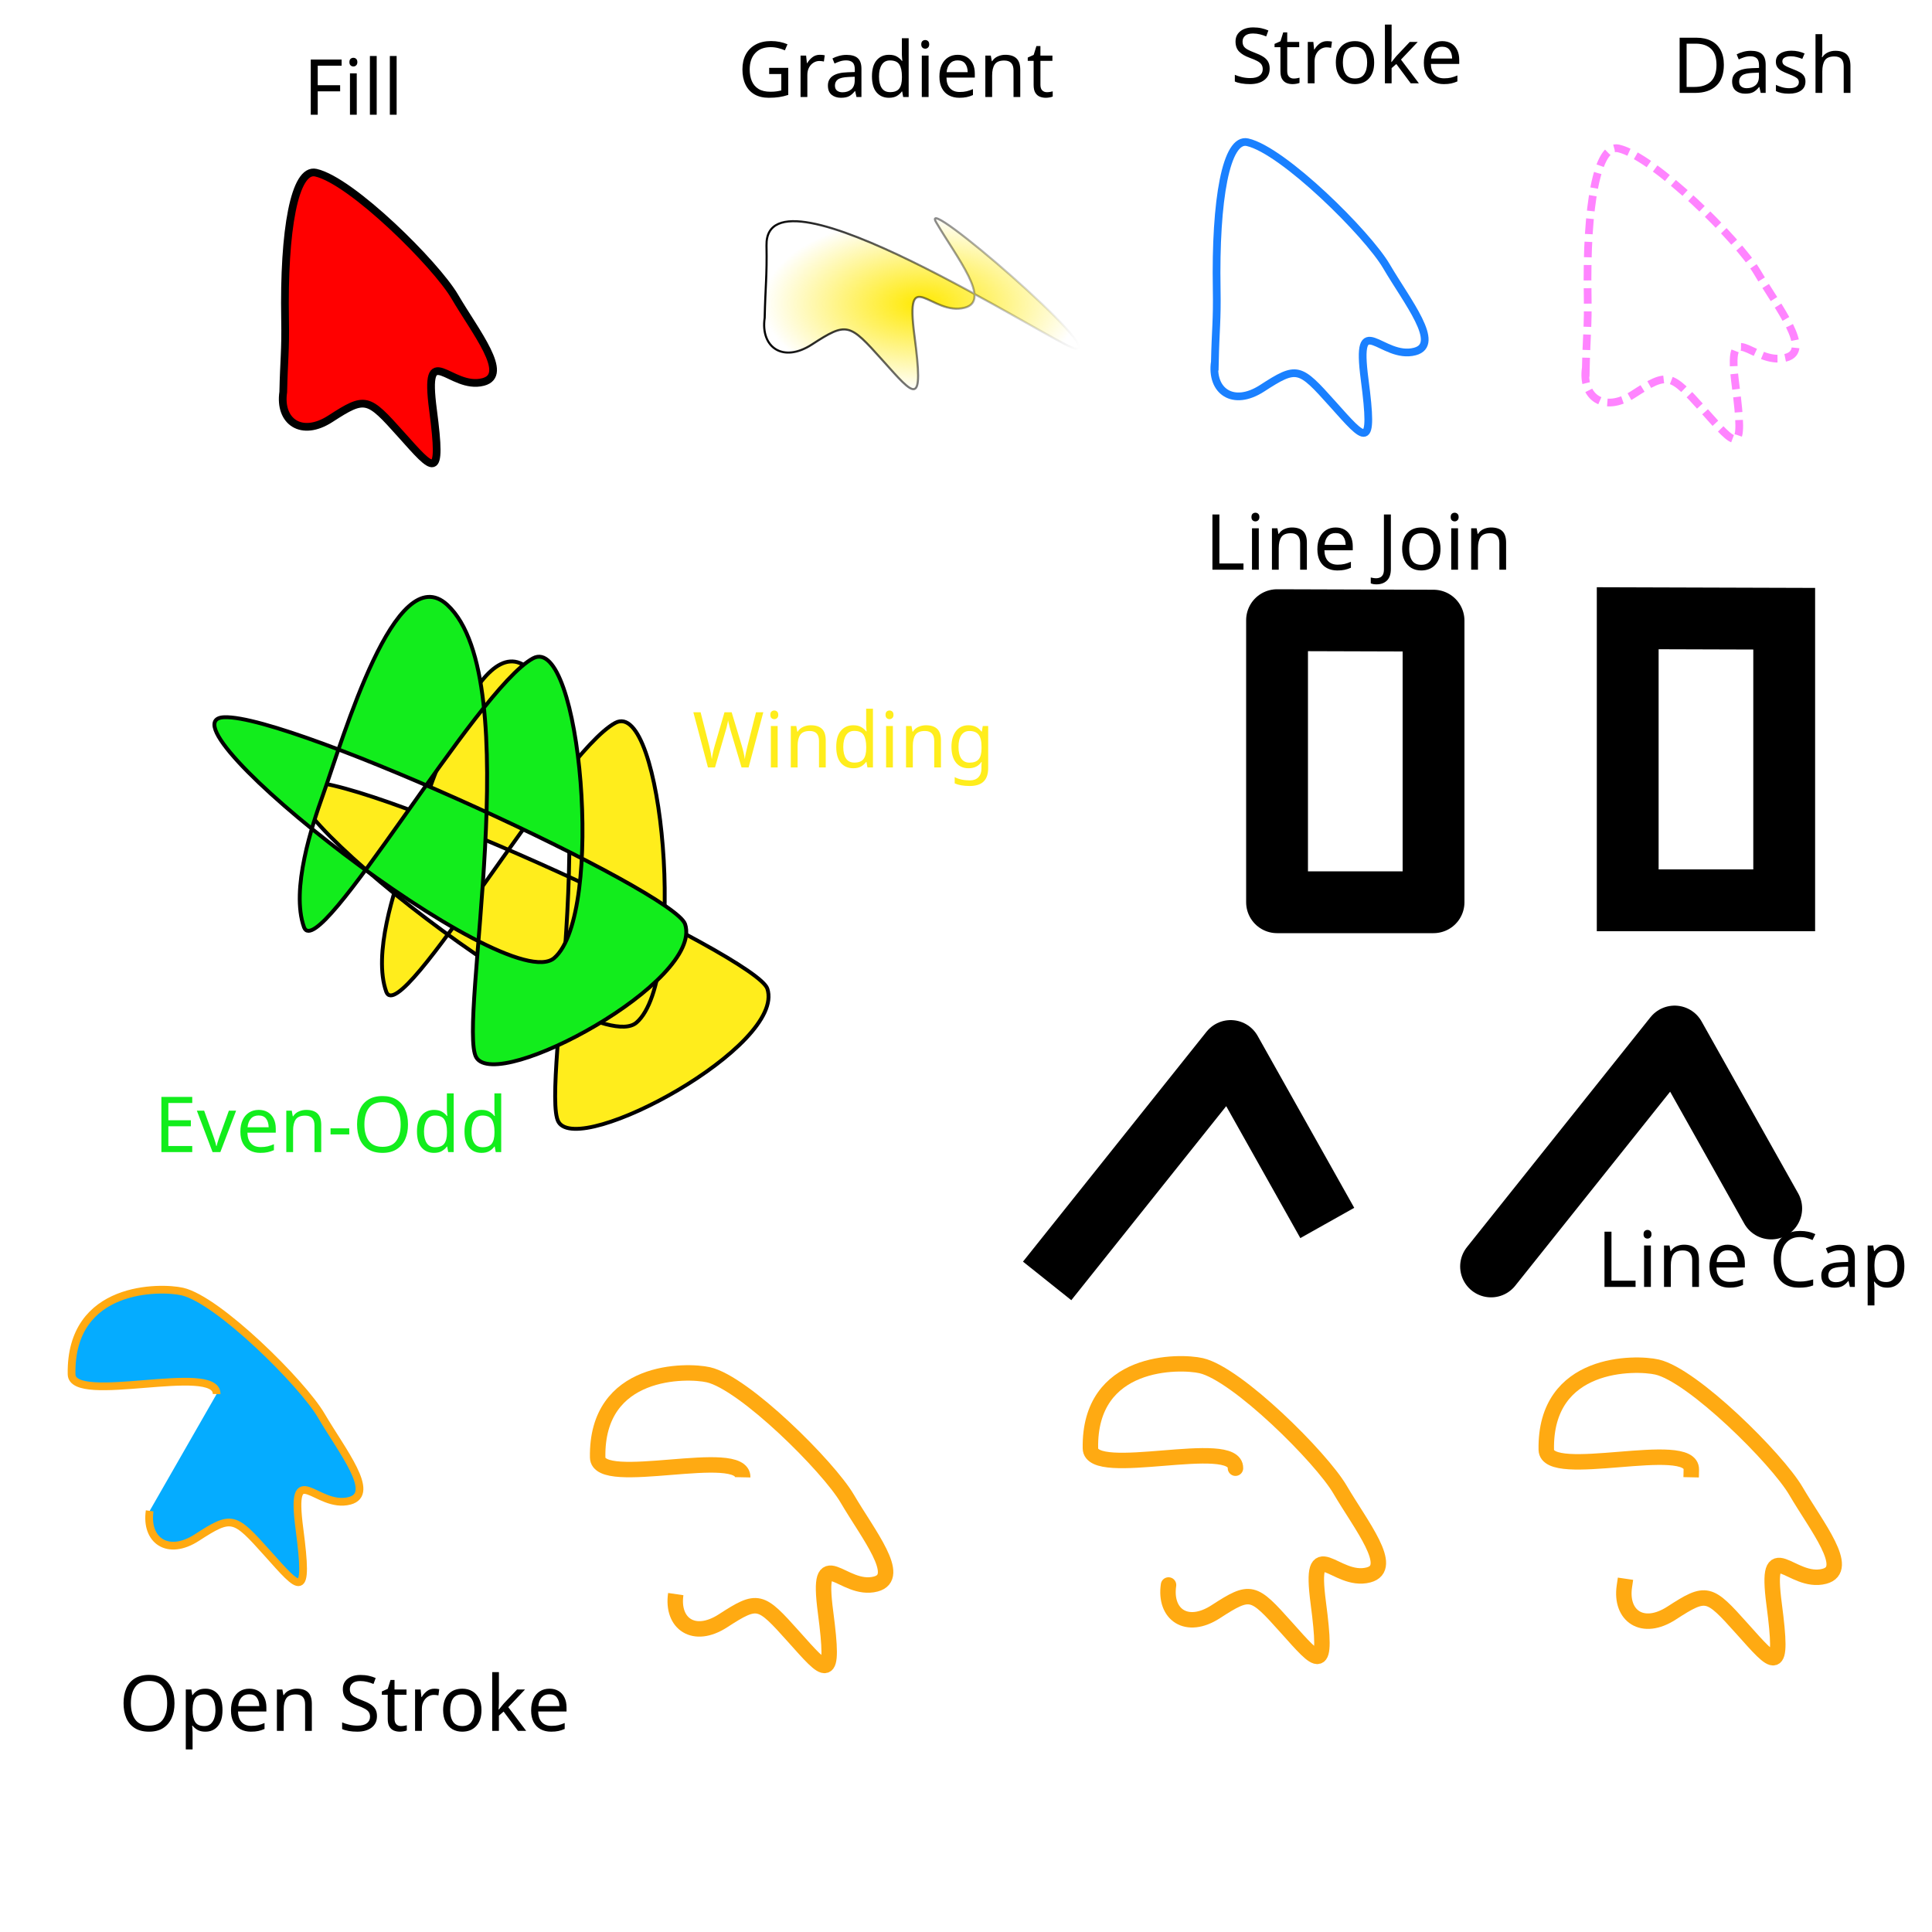
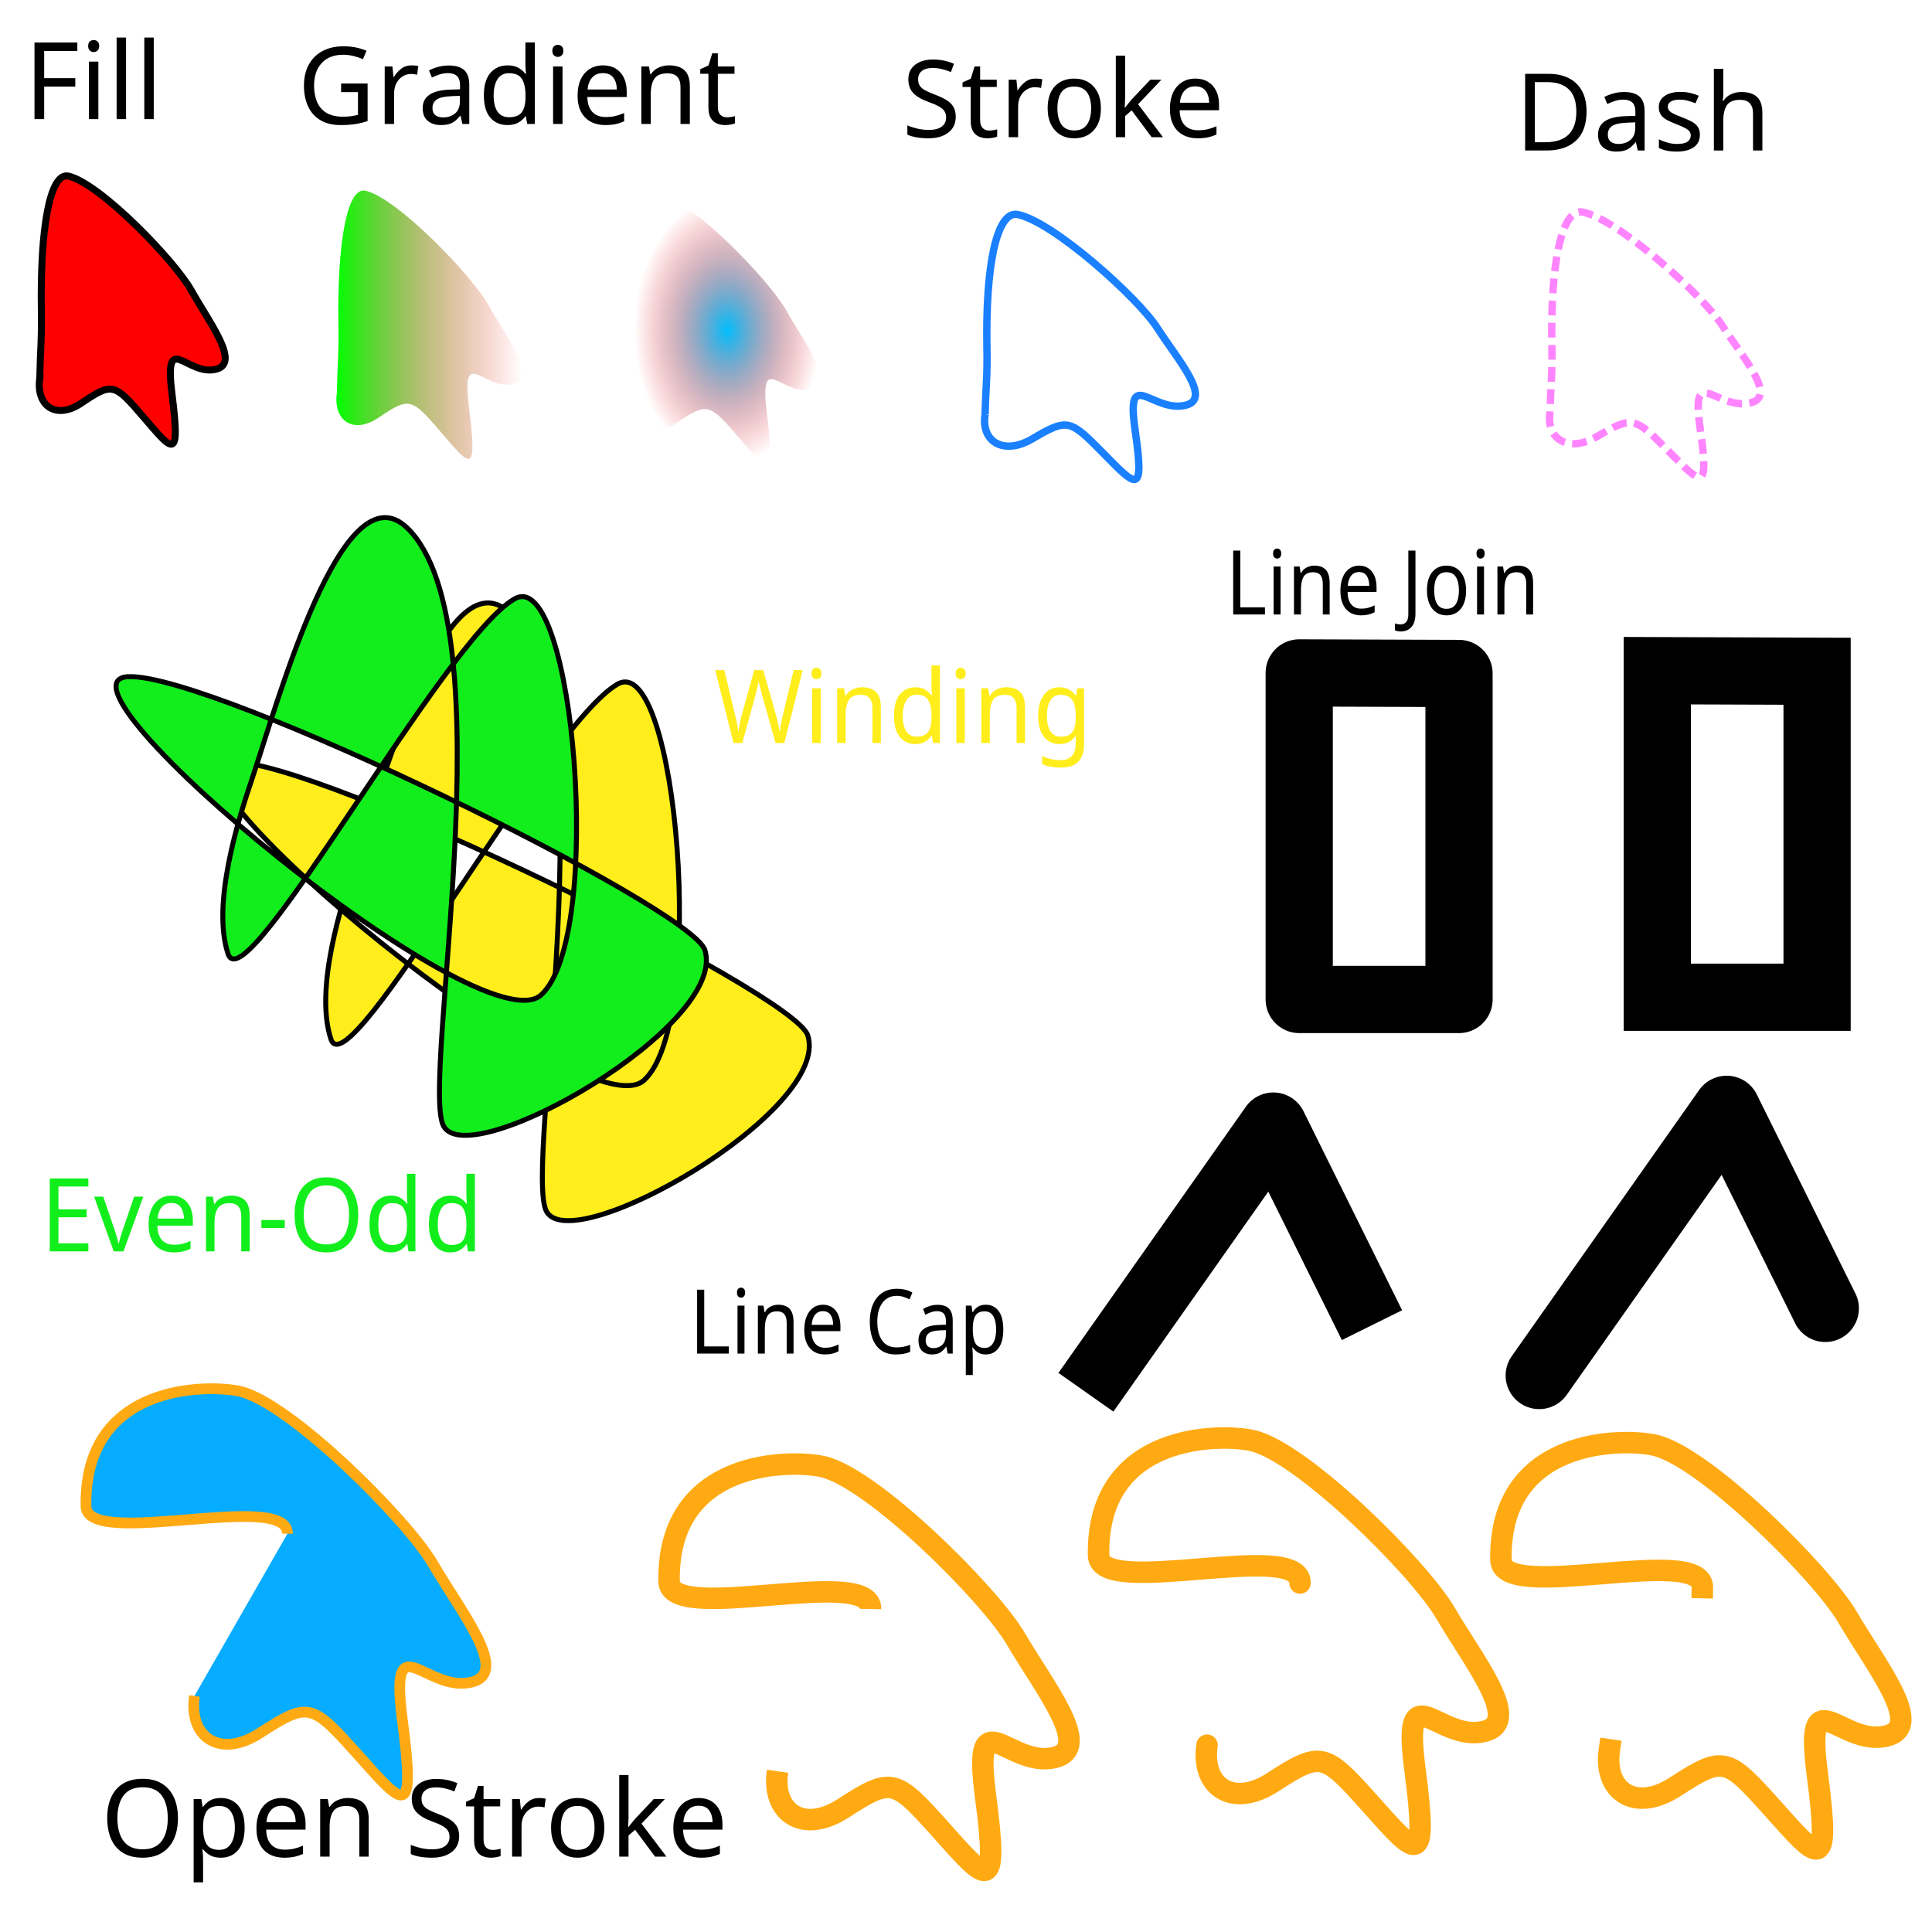
- <svg xmlns="http://www.w3.org/2000/svg" xmlns:xlink="http://www.w3.org/1999/xlink" width="1000" height="1000" id="svg2" version="1.1">
+ <svg xmlns="http://www.w3.org/2000/svg" xmlns:xlink="http://www.w3.org/1999/xlink" width="720" height="720" id="svg2" version="1.1">
  <defs id="defs4">
-     <linearGradient id="linearGradient916">
-       <stop style="stop-color:#ffe900;stop-opacity:1;" offset="0" id="stop912" />
-       <stop style="stop-color:#ffe900;stop-opacity:0;" offset="1" id="stop914" />
+     <linearGradient id="linearGradient7798">
+       <stop style="stop-color:#00bfff;stop-opacity:1;" offset="0" id="stop7794" />
+       <stop style="stop-color:#ff0000;stop-opacity:0;" offset="1" id="stop7796" />
    </linearGradient>
-     <linearGradient id="linearGradient858">
-       <stop style="stop-color:#000000;stop-opacity:1;" offset="0" id="stop854" />
-       <stop style="stop-color:#000000;stop-opacity:0;" offset="1" id="stop856" />
+     <linearGradient id="linearGradient7752">
+       <stop style="stop-color:#00ff00;stop-opacity:1;" offset="0" id="stop7748" />
+       <stop style="stop-color:#ff0000;stop-opacity:0;" offset="1" id="stop7750" />
    </linearGradient>
-     <linearGradient xlink:href="#linearGradient858" id="linearGradient860" x1="662.009" y1="340.071" x2="826.101" y2="340.071" gradientUnits="userSpaceOnUse" gradientTransform="translate(-267.0294,-182.8772)" />
-     <radialGradient xlink:href="#linearGradient916" id="radialGradient918" cx="744.055" cy="340.071" fx="744.055" fy="340.071" r="82.046" gradientTransform="matrix(1,0,0,0.5457541,-267.0294,-28.40112)" gradientUnits="userSpaceOnUse" />
+     <linearGradient xlink:href="#linearGradient7752" id="linearGradient7754" x1="125.352" y1="120.993" x2="194.645" y2="120.993" gradientUnits="userSpaceOnUse" />
+     <radialGradient xlink:href="#linearGradient7798" id="radialGradient7792" cx="271" cy="123" fx="271" fy="123" r="34.646" gradientTransform="matrix(1,0,0,1.443265,0,-54.52157)" gradientUnits="userSpaceOnUse" />
  </defs>
-   <g id="layer1" transform="translate(0,0)">
-     <path style="mix-blend-mode:normal;fill:#ffed1c;fill-opacity:1;fill-rule:nonzero;stroke:#000000;stroke-width:2;stroke-linecap:butt;stroke-linejoin:miter;stroke-miterlimit:4;stroke-dasharray:none;stroke-opacity:1" d="m 199.965,513.439 c 7.649,19.213 89.029,-123.318 118.487,-139.267 24.564,-13.3 37.422,132.32 10.979,155.118 -24.569,21.182 -208.725,-123.274 -170.74,-124.638 35.357,-1.269 232.97,90.197 238.491,107.11 9.655,29.575 -97.093,87.397 -108.081,68.981 -9.858,-16.522 26.972,-195.346 -14.978,-234.218 -26.903,-24.929 -53.888,68.94 -64.377,98.328 -5.45,15.27 -16.86,48.956 -9.781,68.585 z" id="path2985-4-1-8" />
-     <path style="mix-blend-mode:normal;fill:#12ed1c;fill-opacity:1;fill-rule:evenodd;stroke:#000000;stroke-width:2;stroke-linecap:butt;stroke-linejoin:miter;stroke-miterlimit:4;stroke-dasharray:none;stroke-opacity:1" d="m 157.39,480.021 c 7.649,19.213 89.029,-123.318 118.487,-139.267 24.564,-13.3 37.422,132.32 10.979,155.118 -24.569,21.182 -208.725,-123.274 -170.74,-124.638 35.357,-1.269 232.97,90.197 238.491,107.11 9.655,29.575 -97.093,87.397 -108.081,68.981 -9.858,-16.522 26.972,-195.346 -14.978,-234.218 -26.903,-24.929 -53.888,68.94 -64.377,98.328 -5.45,15.27 -16.86,48.956 -9.781,68.585 z" id="path2985-4-1" />
-     <path style="fill:#ff0000;fill-opacity:1;stroke:#000000;stroke-width:4;stroke-linecap:butt;stroke-linejoin:miter;stroke-miterlimit:4;stroke-dasharray:none;stroke-opacity:1" d="m 146.612,202.906 c -2.25,15.324 9.451,23.534 24.441,13.822 18.193,-11.787 19.342,-11.054 36.435,8.04 17.093,19.094 21.591,25.124 16.643,-12.562 -4.948,-37.685 8.8,-9.983 26.006,-14.512 13.897,-3.659 -3.901,-25.653 -14.742,-44.156 -9.782,-16.694 -53.351,-59.96 -71.9,-64.158 -11.023,-2.495 -16.765,29.696 -15.94,76.054 0.288,16.211 -0.597,21.025 -0.942,37.473 z" id="path2985-4-1-2" />
-     <path style="fill:url(#radialGradient918);fill-opacity:1;stroke:url(#linearGradient860);stroke-width:1.09px;stroke-linecap:butt;stroke-linejoin:miter;stroke-opacity:1" d="m 395.801,164.479 c -2.25,15.324 9.451,23.534 24.441,13.822 18.193,-11.787 19.342,-11.054 36.435,8.04 17.093,19.094 21.591,25.124 16.643,-12.562 -4.948,-37.685 8.8,-9.983 26.006,-14.512 13.897,-3.659 -3.901,-25.653 -14.742,-44.156 -9.782,-16.694 90.191,69.44 71.643,65.242 -11.023,-2.495 -160.308,-99.705 -159.483,-53.346 0.288,16.211 -0.597,21.025 -0.942,37.473 z" id="path2985-4-1-2-2" />
-     <path style="fill:none;fill-opacity:1;stroke:#1a80ff;stroke-width:4;stroke-linecap:butt;stroke-linejoin:miter;stroke-miterlimit:4;stroke-dasharray:none;stroke-opacity:1" d="m 628.817,187.149 c -2.25,15.324 9.451,23.534 24.441,13.822 18.193,-11.787 19.342,-11.054 36.435,8.04 17.093,19.094 21.591,25.124 16.643,-12.562 -4.948,-37.685 8.8,-9.983 26.006,-14.512 13.897,-3.659 -3.901,-25.653 -14.742,-44.156 -9.782,-16.694 -53.351,-59.96 -71.9,-64.158 -11.023,-2.495 -16.765,29.696 -15.94,76.054 0.288,16.211 -0.597,21.025 -0.942,37.473 z" id="path2985-4-1-2-3" />
-     <path style="fill:#05acff;fill-opacity:1;stroke:#ffaa12;stroke-width:4;stroke-linecap:butt;stroke-linejoin:round;stroke-miterlimit:4;stroke-dasharray:none;stroke-opacity:1" d="m 77.47,782.023 c -2.25,15.324 9.451,23.534 24.441,13.822 18.193,-11.787 19.342,-11.054 36.435,8.04 17.093,19.094 21.591,25.124 16.643,-12.562 -4.948,-37.685 8.8,-9.983 26.006,-14.512 13.897,-3.659 -3.901,-25.653 -14.742,-44.156 -9.782,-16.694 -53.351,-59.96 -71.9,-64.158 -11.023,-2.495 -58.131,-3.538 -57.306,42.82 0.288,16.211 75.417,-6.199 75.072,10.249" id="path2985-4-1-2-3-9" />
-     <path style="fill:none;fill-opacity:1;stroke:#ffaa12;stroke-width:8;stroke-linecap:butt;stroke-linejoin:round;stroke-miterlimit:4;stroke-dasharray:none;stroke-opacity:1;paint-order:stroke fill markers" d="m 349.775,825.101 c -2.25,15.324 9.451,23.534 24.441,13.822 18.193,-11.787 19.342,-11.054 36.435,8.04 17.093,19.094 21.591,25.124 16.643,-12.562 -4.948,-37.685 8.8,-9.983 26.006,-14.512 13.897,-3.659 -3.901,-25.653 -14.742,-44.156 -9.782,-16.694 -53.351,-59.96 -71.9,-64.158 -11.023,-2.495 -58.131,-3.538 -57.306,42.82 0.288,16.211 75.417,-6.199 75.072,10.249" id="path2985-4-1-2-3-9-1-3" />
-     <path style="fill:none;fill-opacity:1;stroke:#ffaa12;stroke-width:8;stroke-linecap:round;stroke-linejoin:round;stroke-miterlimit:4;stroke-dasharray:none;stroke-opacity:1;paint-order:stroke fill markers" d="m 604.826,820.39 c -2.25,15.324 9.451,23.534 24.441,13.822 18.193,-11.787 19.342,-11.054 36.435,8.04 17.093,19.094 21.591,25.124 16.643,-12.562 -4.948,-37.685 8.8,-9.983 26.006,-14.512 13.897,-3.659 -3.901,-25.653 -14.742,-44.156 -9.782,-16.694 -53.351,-59.96 -71.9,-64.158 -11.023,-2.495 -58.131,-3.538 -57.306,42.82 0.288,16.211 75.417,-6.199 75.072,10.249" id="path2985-4-1-2-3-9-1-4" />
-     <path style="fill:none;fill-opacity:1;stroke:#ffaa12;stroke-width:8;stroke-linecap:square;stroke-linejoin:round;stroke-miterlimit:4;stroke-dasharray:none;stroke-opacity:1;paint-order:stroke fill markers" d="m 840.775,821.101 c -2.25,15.324 9.451,23.534 24.441,13.822 18.193,-11.787 19.342,-11.054 36.435,8.04 17.093,19.094 21.591,25.124 16.643,-12.562 -4.948,-37.685 8.8,-9.983 26.006,-14.512 13.897,-3.659 -3.901,-25.653 -14.742,-44.156 -9.782,-16.694 -53.351,-59.96 -71.9,-64.158 -11.023,-2.495 -58.131,-3.538 -57.306,42.82 0.288,16.211 75.417,-6.199 75.072,10.249" id="path2985-4-1-2-3-9-1-2" />
-     <path style="fill:none;stroke:#000000;stroke-width:32;stroke-linecap:round;stroke-linejoin:round;stroke-miterlimit:4;stroke-dasharray:none;stroke-opacity:1" d="m 661,321 v 146 h 81 V 321.25 Z" id="path851" />
-     <path style="fill:none;stroke:#000000;stroke-width:32;stroke-linecap:round;stroke-linejoin:miter;stroke-miterlimit:4;stroke-dasharray:none;stroke-opacity:1" d="m 842.5,320 v 146 h 81 v -145.75 z" id="path851-6" />
-     <path style="fill:none;stroke:#000000;stroke-width:32;stroke-linecap:butt;stroke-linejoin:round;stroke-miterlimit:4;stroke-dasharray:none;stroke-opacity:1" d="m 542,663 95,-119 50,89" id="path888" />
-     <path style="fill:none;stroke:#000000;stroke-width:32;stroke-linecap:round;stroke-linejoin:round;stroke-miterlimit:4;stroke-dasharray:none;stroke-opacity:1" d="m 771.777,655.508 95,-119 50,89" id="path888-3" />
-     <path style="fill:none;fill-opacity:1;stroke:#ff84ff;stroke-width:4;stroke-linecap:butt;stroke-linejoin:miter;stroke-miterlimit:4;stroke-dasharray:8, 4;stroke-opacity:1;stroke-dashoffset:0" d="m 820.827,190.349 c -2.25,15.324 9.451,23.534 24.441,13.822 18.193,-11.787 19.342,-11.054 36.435,8.04 17.093,19.094 21.591,25.124 16.643,-12.562 -4.948,-37.685 8.8,-9.983 26.006,-14.512 13.897,-3.659 -3.901,-25.653 -14.742,-44.156 -9.782,-16.694 -53.351,-59.96 -71.9,-64.158 -11.023,-2.495 -16.765,29.696 -15.94,76.054 0.288,16.211 -0.597,21.025 -0.942,37.473 z" id="path2985-4-1-2-3-93" />
-     <text xml:space="preserve" style="font-style:normal;font-weight:normal;font-size:40px;line-height:1.25;font-family:sans-serif;fill:#000000;fill-opacity:1;stroke:none" x="156.978" y="59.397" id="text854">
-       <tspan id="tspan852" x="156.978" y="59.397">Fill</tspan>
+   <g id="layer1">
+     <path style="mix-blend-mode:normal;fill:#ffed1c;fill-opacity:1;fill-rule:nonzero;stroke:#000000;stroke-width:1.852;stroke-linecap:butt;stroke-linejoin:miter;stroke-miterlimit:4;stroke-dasharray:none;stroke-opacity:1" d="m 123.411,387.484 c 6.89,18.282 80.191,-117.344 106.725,-132.52 22.126,-12.655 33.707,125.91 9.889,147.603 C 217.895,422.723 52.019,285.265 86.233,283.967 c 31.847,-1.208 209.844,85.827 214.818,101.921 8.696,28.143 -87.455,83.163 -97.352,65.639 -8.879,-15.722 24.294,-185.882 -13.491,-222.871 -24.233,-23.722 -48.539,65.6 -57.987,93.565 -4.909,14.53 -15.186,46.584 -8.81,65.263 z" id="path2985-4-1-8" />
+     <path style="mix-blend-mode:normal;fill:#12ed1c;fill-opacity:1;fill-rule:evenodd;stroke:#000000;stroke-width:1.852;stroke-linecap:butt;stroke-linejoin:miter;stroke-miterlimit:4;stroke-dasharray:none;stroke-opacity:1" d="m 85.062,355.685 c 6.89,18.282 80.191,-117.344 106.725,-132.52 22.126,-12.655 33.707,125.91 9.889,147.603 -22.13,20.156 -188.006,-117.302 -153.792,-118.6 31.847,-1.208 209.844,85.827 214.818,101.921 8.696,28.143 -87.455,83.163 -97.352,65.639 -8.879,-15.722 24.294,-185.882 -13.491,-222.871 -24.233,-23.722 -48.539,65.6 -57.987,93.565 -4.909,14.53 -15.186,46.584 -8.81,65.263 z" id="path2985-4-1" />
+     <path style="fill:#ff0000;fill-opacity:1;stroke:#000000;stroke-width:2.6;stroke-linecap:butt;stroke-linejoin:miter;stroke-miterlimit:4;stroke-dasharray:none;stroke-opacity:1" d="m 14.813,141.022 c -1.432,10.176 6.014,15.627 15.553,9.178 11.577,-7.827 12.308,-7.34 23.184,5.338 10.877,12.679 13.739,16.683 10.59,-8.341 -3.148,-25.024 5.6,-6.629 16.548,-9.637 8.843,-2.429 -2.482,-17.035 -9.381,-29.321 C 65.083,97.154 37.359,68.424 25.556,65.636 18.542,63.98 14.888,85.355 15.412,116.139 c 0.183,10.764 -0.38,13.961 -0.6,24.883 z" id="path2985-4-1-2" />
+     <path style="fill:url(#linearGradient7754);fill-opacity:1;stroke:#000000;stroke-width:0;stroke-linecap:butt;stroke-linejoin:miter;stroke-miterlimit:4;stroke-dasharray:none;stroke-opacity:1" d="m 125.529,146.464 c -1.432,10.176 6.014,15.627 15.553,9.178 11.577,-7.827 12.308,-7.34 23.184,5.338 10.877,12.679 13.739,16.683 10.59,-8.341 -3.148,-25.024 5.6,-6.629 16.548,-9.637 8.843,-2.429 -2.482,-17.035 -9.381,-29.321 -6.224,-11.085 -33.949,-39.815 -45.752,-42.603 -7.014,-1.657 -10.668,19.719 -10.143,50.502 0.183,10.764 -0.38,13.961 -0.6,24.883 z" id="path2985-4-1-2-5" />
+     <path style="fill:url(#radialGradient7792);fill-opacity:1;stroke:#000000;stroke-width:0;stroke-linecap:butt;stroke-linejoin:miter;stroke-miterlimit:4;stroke-dasharray:none;stroke-opacity:1" d="m 236.531,148.472 c -1.432,10.176 6.014,15.627 15.553,9.178 11.577,-7.827 12.308,-7.34 23.184,5.338 10.877,12.679 13.739,16.683 10.59,-8.341 -3.148,-25.024 5.6,-6.629 16.548,-9.637 8.843,-2.429 -2.482,-17.035 -9.381,-29.321 -6.224,-11.085 -33.949,-39.815 -45.752,-42.603 -7.014,-1.657 -10.668,19.719 -10.143,50.502 0.183,10.764 -0.38,13.961 -0.6,24.883 z" id="path2985-4-1-2-5-0" />
+     <path style="fill:none;fill-opacity:1;stroke:#1a80ff;stroke-width:2.752;stroke-linecap:butt;stroke-linejoin:miter;stroke-miterlimit:4;stroke-dasharray:none;stroke-opacity:1" d="m 367.122,154.448 c -1.623,10.056 6.819,15.443 17.635,9.07 13.127,-7.735 13.956,-7.254 26.289,5.276 12.333,12.53 15.579,16.486 12.009,-8.243 -3.57,-24.73 6.35,-6.551 18.764,-9.523 10.027,-2.401 -2.814,-16.834 -10.637,-28.975 -7.058,-10.954 -38.495,-39.347 -51.878,-42.101 -7.954,-1.637 -12.096,19.486 -11.502,49.908 0.208,10.637 -0.43,13.797 -0.68,24.59 z" id="path2985-4-1-2-3" />
+     <path style="fill:#05acff;fill-opacity:1;stroke:#ffaa12;stroke-width:4;stroke-linecap:butt;stroke-linejoin:round;stroke-miterlimit:4;stroke-dasharray:none;stroke-opacity:1" d="m 72.47,632.023 c -2.25,15.324 9.451,23.534 24.441,13.822 18.193,-11.787 19.342,-11.054 36.435,8.04 17.093,19.094 21.591,25.124 16.643,-12.562 -4.948,-37.685 8.8,-9.983 26.006,-14.512 13.897,-3.659 -3.901,-25.653 -14.742,-44.156 -9.782,-16.694 -53.351,-59.96 -71.9,-64.158 -11.023,-2.495 -58.131,-3.538 -57.306,42.82 0.288,16.211 75.417,-6.199 75.072,10.249" id="path2985-4-1-2-3-9" />
+     <path style="fill:none;fill-opacity:1;stroke:#ffaa12;stroke-width:8;stroke-linecap:butt;stroke-linejoin:round;stroke-miterlimit:4;stroke-dasharray:none;stroke-opacity:1;paint-order:stroke fill markers" d="m 289.775,660.101 c -2.25,15.324 9.451,23.534 24.441,13.822 18.193,-11.787 19.342,-11.054 36.435,8.04 17.093,19.094 21.591,25.124 16.643,-12.562 -4.948,-37.685 8.8,-9.983 26.006,-14.512 13.897,-3.659 -3.901,-25.653 -14.742,-44.156 -9.782,-16.694 -53.351,-59.96 -71.9,-64.158 -11.023,-2.495 -58.131,-3.538 -57.306,42.82 0.288,16.211 75.417,-6.199 75.072,10.249" id="path2985-4-1-2-3-9-1-3" />
+     <path style="fill:none;fill-opacity:1;stroke:#ffaa12;stroke-width:8;stroke-linecap:round;stroke-linejoin:round;stroke-miterlimit:4;stroke-dasharray:none;stroke-opacity:1;paint-order:stroke fill markers" d="m 449.826,650.39 c -2.25,15.324 9.451,23.534 24.441,13.822 18.193,-11.787 19.342,-11.054 36.435,8.04 17.093,19.094 21.591,25.124 16.643,-12.562 -4.948,-37.685 8.8,-9.983 26.006,-14.512 13.897,-3.659 -3.901,-25.653 -14.742,-44.156 -9.782,-16.694 -53.351,-59.96 -71.9,-64.158 -11.023,-2.495 -58.131,-3.538 -57.306,42.82 0.288,16.211 75.417,-6.199 75.072,10.249" id="path2985-4-1-2-3-9-1-4" />
+     <path style="fill:none;fill-opacity:1;stroke:#ffaa12;stroke-width:8;stroke-linecap:square;stroke-linejoin:round;stroke-miterlimit:4;stroke-dasharray:none;stroke-opacity:1;paint-order:stroke fill markers" d="m 599.775,652.101 c -2.25,15.324 9.451,23.534 24.441,13.822 18.193,-11.787 19.342,-11.054 36.435,8.04 17.093,19.094 21.591,25.124 16.643,-12.562 -4.948,-37.685 8.8,-9.983 26.006,-14.512 13.897,-3.659 -3.901,-25.653 -14.742,-44.156 -9.782,-16.694 -53.351,-59.96 -71.9,-64.158 -11.023,-2.495 -58.131,-3.538 -57.306,42.82 0.288,16.211 75.417,-6.199 75.072,10.249" id="path2985-4-1-2-3-9-1-2" />
+     <path style="fill:none;stroke:#000000;stroke-width:25.051;stroke-linecap:round;stroke-linejoin:round;stroke-miterlimit:4;stroke-dasharray:none;stroke-opacity:1" d="M 484.181,250.777 V 372.477 H 543.734 V 250.985 Z" id="path851" />
+     <path style="fill:none;stroke:#000000;stroke-width:25.051;stroke-linecap:round;stroke-linejoin:miter;stroke-miterlimit:4;stroke-dasharray:none;stroke-opacity:1" d="m 617.624,249.943 v 121.7 h 59.553 V 250.152 Z" id="path851-6" />
+     <path style="fill:none;stroke:#000000;stroke-width:25.051;stroke-linecap:butt;stroke-linejoin:round;stroke-miterlimit:4;stroke-dasharray:none;stroke-opacity:1" d="m 404.689,518.854 69.846,-99.194 36.761,74.187" id="path888" />
+     <path style="fill:none;stroke:#000000;stroke-width:25.051;stroke-linecap:round;stroke-linejoin:round;stroke-miterlimit:4;stroke-dasharray:none;stroke-opacity:1" d="m 573.627,512.61 69.846,-99.194 36.761,74.187" id="path888-3" />
+     <path style="fill:none;fill-opacity:1;stroke:#ff84ff;stroke-width:2.752;stroke-linecap:butt;stroke-linejoin:miter;stroke-miterlimit:4;stroke-dasharray:5.505, 2.752;stroke-dashoffset:0;stroke-opacity:1" d="m 577.665,153.548 c -1.623,10.056 6.819,15.443 17.635,9.07 13.127,-7.735 13.956,-7.254 26.289,5.276 12.333,12.53 15.579,16.486 12.009,-8.243 -3.57,-24.73 6.35,-6.551 18.764,-9.523 10.027,-2.401 -2.814,-16.834 -10.637,-28.975 -7.058,-10.954 -38.495,-39.347 -51.878,-42.101 -7.954,-1.637 -12.096,19.486 -11.502,49.908 0.208,10.638 -0.43,13.797 -0.68,24.59 z" id="path2985-4-1-2-3-93" />
+     <text xml:space="preserve" style="font-style:normal;font-weight:normal;font-size:40px;line-height:1.25;font-family:sans-serif;fill:#000000;fill-opacity:1;stroke:none" x="8.978" y="44.397" id="text854">
+       <tspan id="tspan852" x="8.978" y="44.397">Fill</tspan>
    </text>
-     <text xml:space="preserve" style="font-style:normal;font-weight:normal;font-size:40px;line-height:1.25;font-family:sans-serif;fill:#000000;fill-opacity:1;stroke:none" x="381.838" y="50.205" id="text858">
-       <tspan id="tspan856" x="381.838" y="50.205">Gradient</tspan>
+     <text xml:space="preserve" style="font-style:normal;font-weight:normal;font-size:40px;line-height:1.25;font-family:sans-serif;fill:#000000;fill-opacity:1;stroke:none" x="110.838" y="46.205" id="text858">
+       <tspan id="tspan856" x="110.838" y="46.205">Gradient</tspan>
    </text>
-     <text xml:space="preserve" style="font-style:normal;font-weight:normal;font-size:40px;line-height:1.25;font-family:sans-serif;fill:#000000;fill-opacity:1;stroke:none" x="637.103" y="43.134" id="text862">
-       <tspan id="tspan860" x="637.103" y="43.134">Stroke</tspan>
+     <text xml:space="preserve" style="font-style:normal;font-weight:normal;font-size:40px;line-height:1.25;font-family:sans-serif;fill:#000000;fill-opacity:1;stroke:none" x="336.103" y="51.134" id="text862">
+       <tspan id="tspan860" x="336.103" y="51.134">Stroke</tspan>
    </text>
-     <text xml:space="preserve" style="font-style:normal;font-weight:normal;font-size:40px;line-height:1.25;font-family:sans-serif;fill:#000000;fill-opacity:1;stroke:none" x="865.499" y="48.083" id="text866">
-       <tspan id="tspan864" x="865.499" y="48.083">Dash</tspan>
+     <text xml:space="preserve" style="font-style:normal;font-weight:normal;font-size:40px;line-height:1.25;font-family:sans-serif;fill:#000000;fill-opacity:1;stroke:none" x="564.499" y="56.083" id="text866">
+       <tspan id="tspan864" x="564.499" y="56.083">Dash</tspan>
    </text>
-     <text xml:space="preserve" style="font-style:normal;font-weight:normal;font-size:40px;line-height:1.25;font-family:sans-serif;fill:#12ed1c;fill-opacity:1;stroke:none" x="79.66" y="596.321" id="text870">
-       <tspan id="tspan868" x="79.66" y="596.321">Even-Odd</tspan>
+     <text xml:space="preserve" style="font-style:normal;font-weight:normal;font-size:37.032px;line-height:1.25;font-family:sans-serif;fill:#12ed1c;fill-opacity:1;stroke:none;stroke-width:0.926" x="15.467" y="453.727" id="text870" transform="scale(0.9729305,1.027823)">
+       <tspan id="tspan868" x="15.467" y="453.727" style="stroke-width:0.926">Even-Odd</tspan>
    </text>
-     <text xml:space="preserve" style="font-style:normal;font-weight:normal;font-size:40px;line-height:1.25;font-family:sans-serif;fill:#ffed1c;fill-opacity:1;stroke:none" x="358.394" y="397.236" id="text874">
-       <tspan id="tspan872" x="358.394" y="397.236">Winding</tspan>
+     <text xml:space="preserve" style="font-style:normal;font-weight:normal;font-size:37.032px;line-height:1.25;font-family:sans-serif;fill:#ffed1c;fill-opacity:1;stroke:none;stroke-width:0.926" x="273.517" y="269.414" id="text874" transform="scale(0.9729305,1.027823)">
+       <tspan id="tspan872" x="273.517" y="269.414" style="stroke-width:0.926">Winding</tspan>
    </text>
-     <text xml:space="preserve" style="font-style:normal;font-weight:normal;font-size:40px;line-height:1.25;font-family:sans-serif;fill:#000000;fill-opacity:1;stroke:none" x="623.668" y="294.864" id="text878">
-       <tspan id="tspan876" x="623.668" y="294.864">Line Join</tspan>
+     <text xml:space="preserve" style="font-style:normal;font-weight:normal;font-size:31.314px;line-height:1.25;font-family:sans-serif;fill:#000000;fill-opacity:1;stroke:none;stroke-width:0.783" x="486.319" y="215.06" id="text878" transform="scale(0.9391649,1.064776)">
+       <tspan id="tspan876" x="486.319" y="215.06" style="stroke-width:0.783">Line Join</tspan>
    </text>
-     <text xml:space="preserve" style="font-style:normal;font-weight:normal;font-size:40px;line-height:1.25;font-family:sans-serif;fill:#000000;fill-opacity:1;stroke:none" x="826.608" y="666.095" id="text882">
-       <tspan id="tspan880" x="826.608" y="666.095">Line Cap</tspan>
+     <text xml:space="preserve" style="font-style:normal;font-weight:normal;font-size:31.314px;line-height:1.25;font-family:sans-serif;fill:#000000;fill-opacity:1;stroke:none;stroke-width:0.783" x="273.584" y="473.747" id="text882" transform="scale(0.9391649,1.064776)">
+       <tspan id="tspan880" x="273.584" y="473.747" style="stroke-width:0.783">Line Cap</tspan>
    </text>
-     <text xml:space="preserve" style="font-style:normal;font-weight:normal;font-size:40px;line-height:1.25;font-family:sans-serif;fill:#000000;fill-opacity:1;stroke:none" x="61.518" y="895.904" id="text886">
-       <tspan x="61.518" y="895.904" id="tspan888">Open Stroke</tspan>
+     <text xml:space="preserve" style="font-style:normal;font-weight:normal;font-size:40px;line-height:1.25;font-family:sans-serif;fill:#000000;fill-opacity:1;stroke:none" x="37.518" y="691.904" id="text886">
+       <tspan x="37.518" y="691.904" id="tspan888">Open Stroke</tspan>
    </text>
  </g>
</svg>
